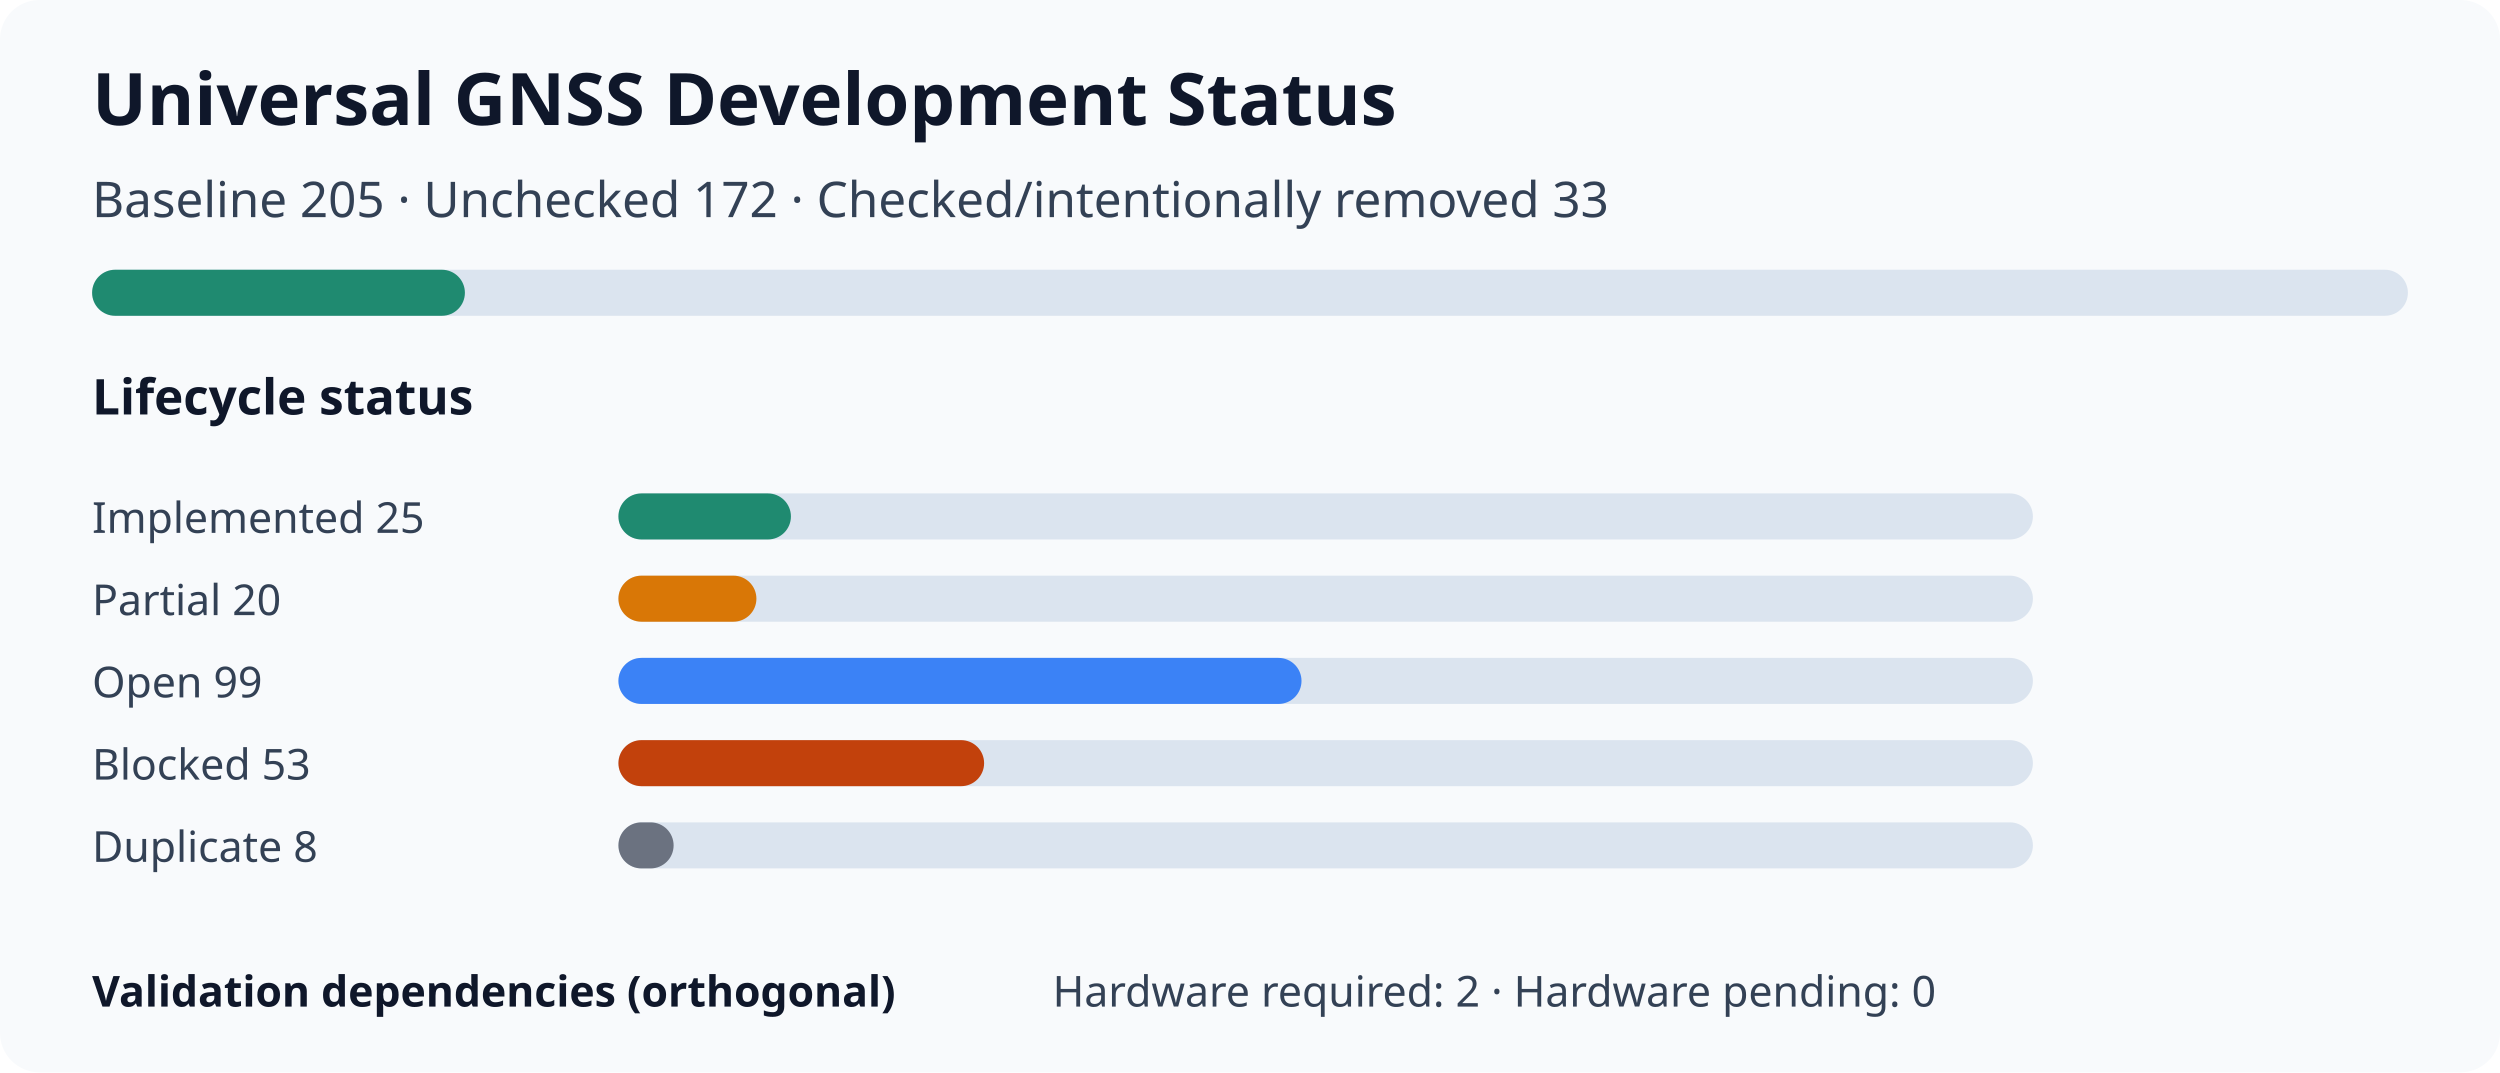
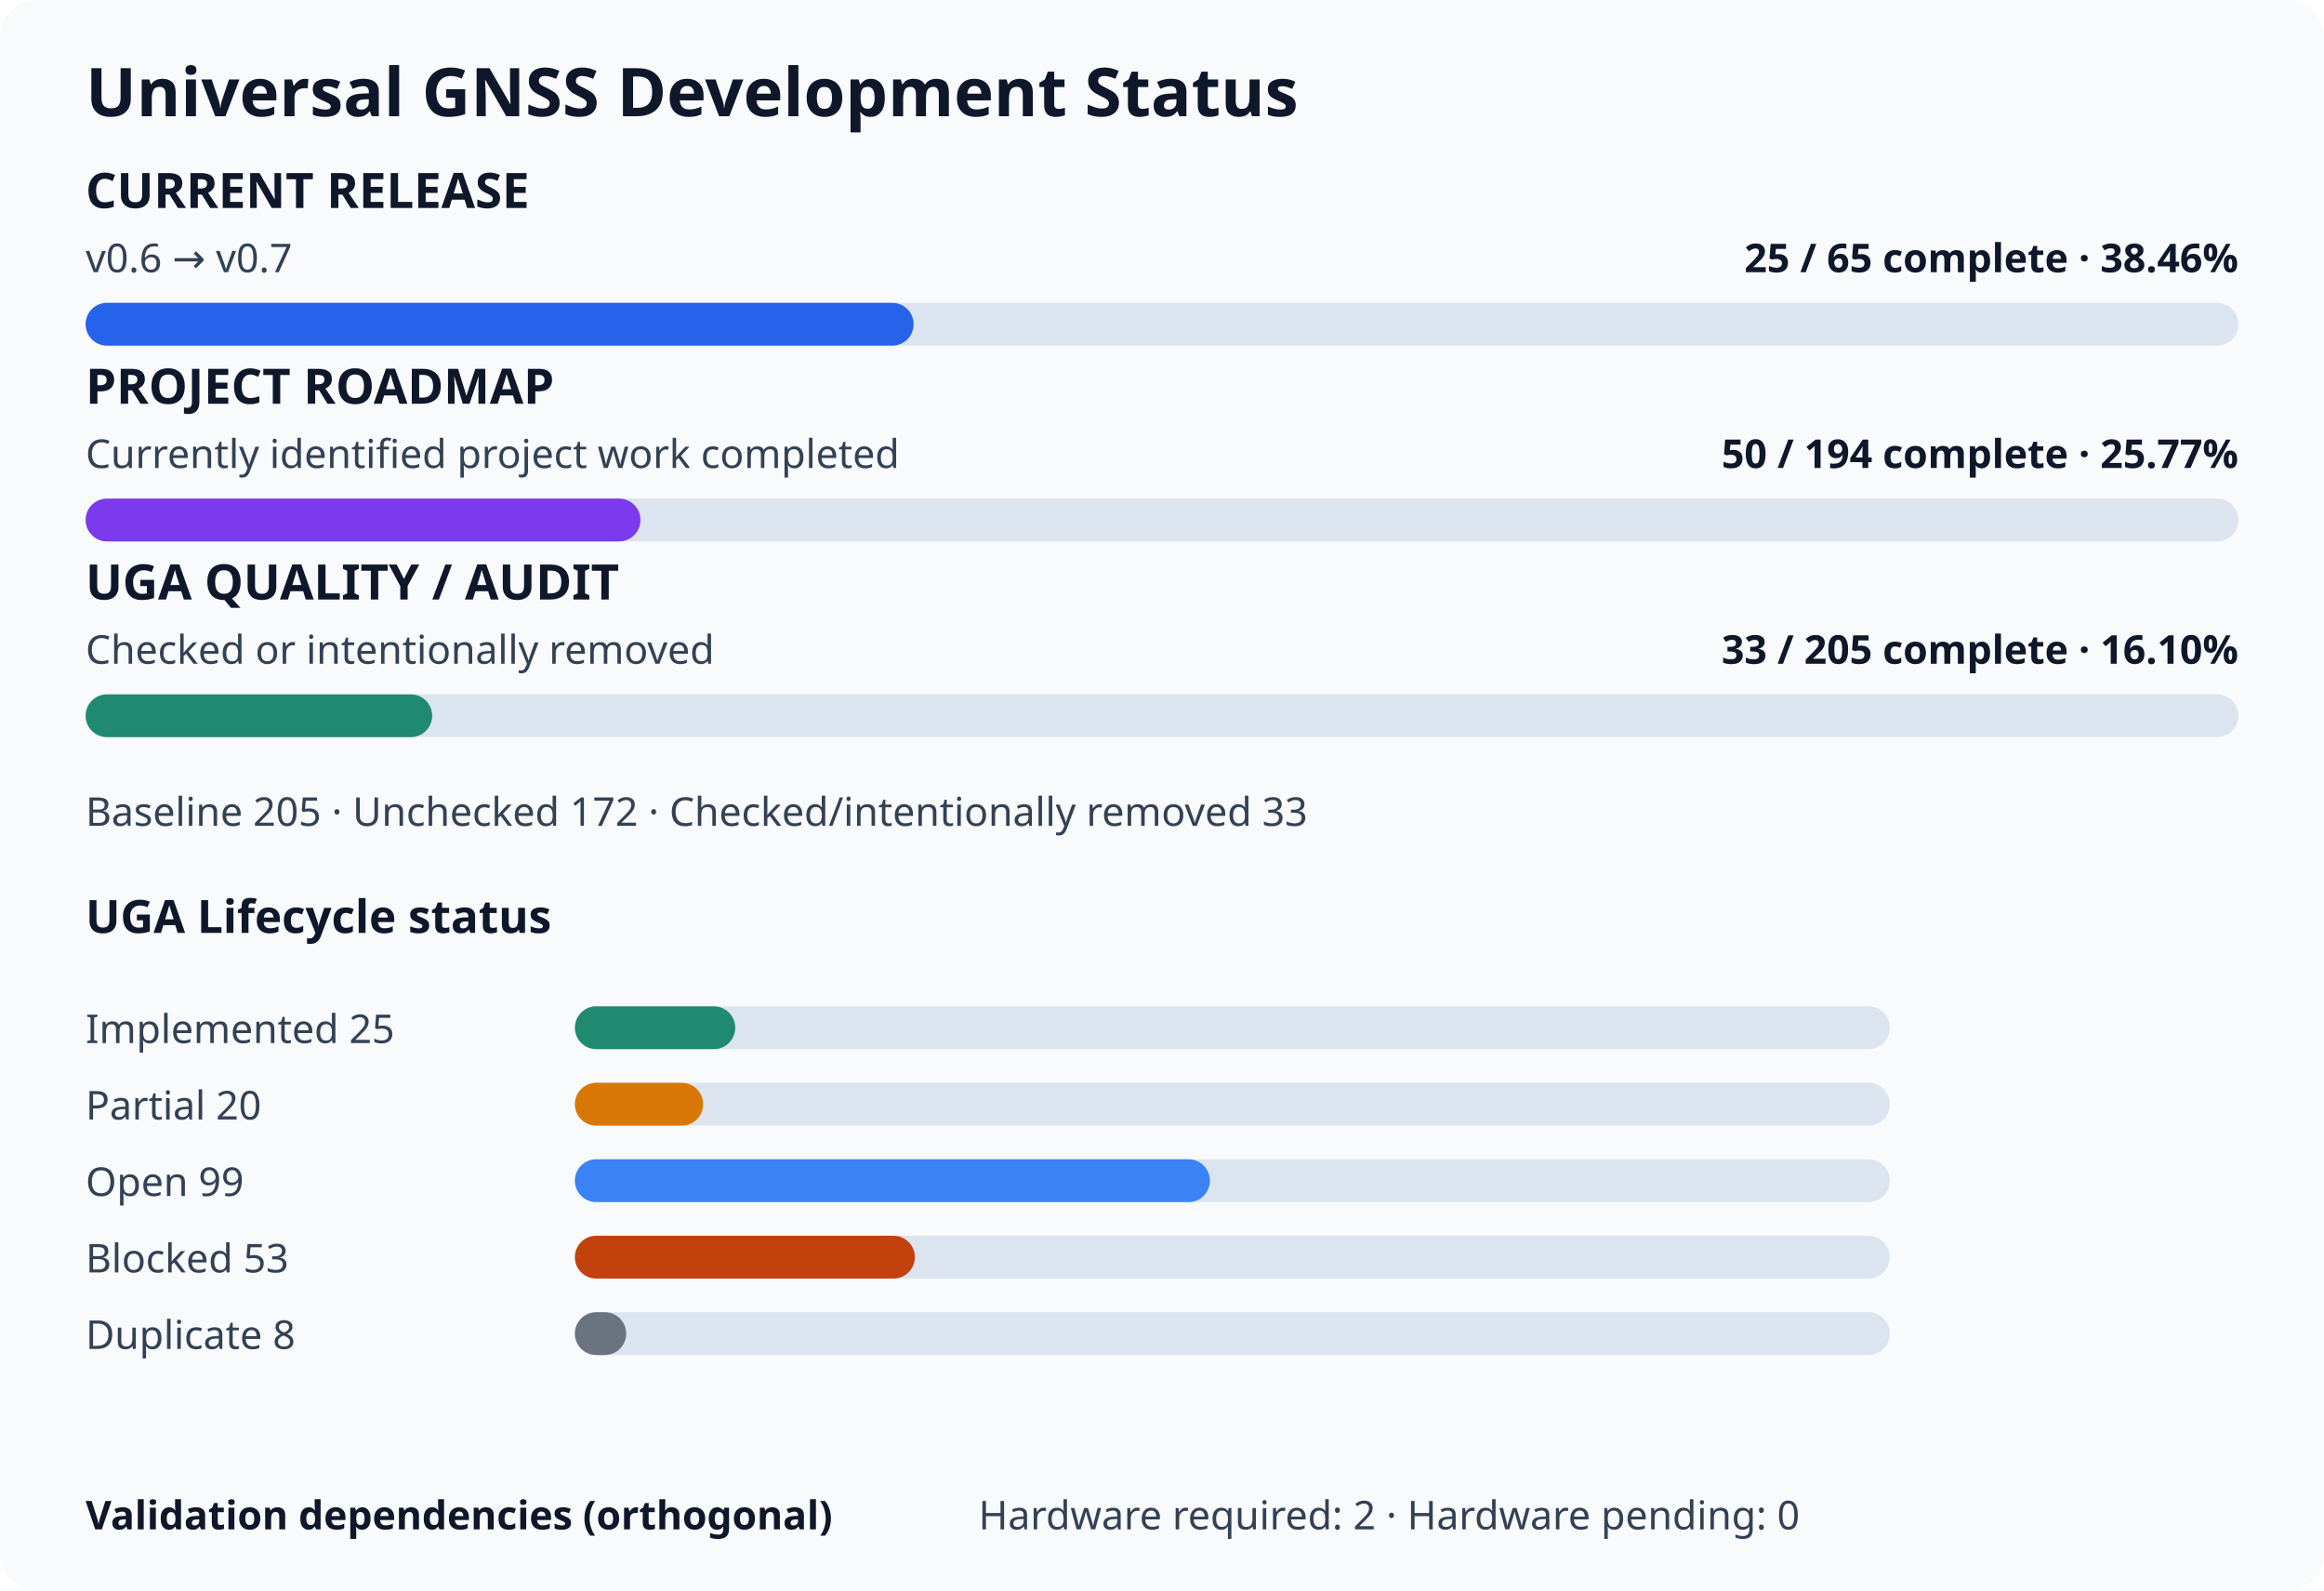
- <svg xmlns="http://www.w3.org/2000/svg" viewBox="0 0 760 326" role="img" aria-labelledby="title desc">
-   <rect width="760" height="326" fill="#f8fafc" rx="12" />
+ <svg xmlns="http://www.w3.org/2000/svg" viewBox="0 0 760 520" role="img" aria-labelledby="title desc">
+   <rect width="760" height="520" fill="#f8fafc" rx="12" />
  <text x="28" y="38" font-family="sans-serif" font-size="22" font-weight="700" fill="#0f172a">Universal GNSS Development Status</text>
-   <text x="28" y="66" font-family="sans-serif" font-size="15" fill="#334155">Baseline 205 · Unchecked 172 · Checked/intentionally removed 33</text>
-   <rect x="28" y="82" width="704" height="14" rx="7" fill="#dbe4ef" />
-   <rect x="28" y="82" width="113.33" height="14" rx="7" fill="#1f8a70" />
-   <text x="28" y="126" font-family="sans-serif" font-size="15" font-weight="700" fill="#0f172a">Lifecycle status</text>
-   <text x="28" y="162" font-family="sans-serif" font-size="13" fill="#334155">Implemented 25</text>
-   <rect x="188" y="150" width="430" height="14" rx="7" fill="#dbe4ef" />
-   <rect x="188" y="150" width="52.44" height="14" rx="7" fill="#1f8a70" />
-   <text x="28" y="187" font-family="sans-serif" font-size="13" fill="#334155">Partial 20</text>
-   <rect x="188" y="175" width="430" height="14" rx="7" fill="#dbe4ef" />
-   <rect x="188" y="175" width="41.95" height="14" rx="7" fill="#d97706" />
-   <text x="28" y="212" font-family="sans-serif" font-size="13" fill="#334155">Open 99</text>
-   <rect x="188" y="200" width="430" height="14" rx="7" fill="#dbe4ef" />
-   <rect x="188" y="200" width="207.66" height="14" rx="7" fill="#3b82f6" />
-   <text x="28" y="237" font-family="sans-serif" font-size="13" fill="#334155">Blocked 53</text>
-   <rect x="188" y="225" width="430" height="14" rx="7" fill="#dbe4ef" />
-   <rect x="188" y="225" width="111.17" height="14" rx="7" fill="#c2410c" />
-   <text x="28" y="262" font-family="sans-serif" font-size="13" fill="#334155">Duplicate 8</text>
-   <rect x="188" y="250" width="430" height="14" rx="7" fill="#dbe4ef" />
-   <rect x="188" y="250" width="16.78" height="14" rx="7" fill="#6b7280" />
-   <text x="28" y="306" font-family="sans-serif" font-size="13" font-weight="700" fill="#0f172a">Validation dependencies (orthogonal)</text>
-   <text x="320" y="306" font-family="sans-serif" font-size="13" fill="#334155">Hardware required: 2 · Hardware pending: 0</text>
+   <text x="28" y="68" font-family="sans-serif" font-size="16" font-weight="700" fill="#0f172a">CURRENT RELEASE</text>
+   <text x="28" y="89" font-family="sans-serif" font-size="13" fill="#334155">v0.6 → v0.7</text>
+   <text x="732" y="89" text-anchor="end" font-family="sans-serif" font-size="13" font-weight="700" fill="#0f172a">25 / 65 complete · 38.46%</text>
+   <rect x="28" y="99" width="704" height="14" rx="7" fill="#dbe4ef" />
+   <rect x="28" y="99" width="270.77" height="14" rx="7" fill="#2563eb" />
+   <text x="28" y="132" font-family="sans-serif" font-size="16" font-weight="700" fill="#0f172a">PROJECT ROADMAP</text>
+   <text x="28" y="153" font-family="sans-serif" font-size="13" fill="#334155">Currently identified project work completed</text>
+   <text x="732" y="153" text-anchor="end" font-family="sans-serif" font-size="13" font-weight="700" fill="#0f172a">50 / 194 complete · 25.77%</text>
+   <rect x="28" y="163" width="704" height="14" rx="7" fill="#dbe4ef" />
+   <rect x="28" y="163" width="181.44" height="14" rx="7" fill="#7c3aed" />
+   <text x="28" y="196" font-family="sans-serif" font-size="16" font-weight="700" fill="#0f172a">UGA QUALITY / AUDIT</text>
+   <text x="28" y="217" font-family="sans-serif" font-size="13" fill="#334155">Checked or intentionally removed</text>
+   <text x="732" y="217" text-anchor="end" font-family="sans-serif" font-size="13" font-weight="700" fill="#0f172a">33 / 205 complete · 16.10%</text>
+   <rect x="28" y="227" width="704" height="14" rx="7" fill="#dbe4ef" />
+   <rect x="28" y="227" width="113.33" height="14" rx="7" fill="#1f8a70" />
+   <text x="28" y="270" font-family="sans-serif" font-size="13" fill="#334155">Baseline 205 · Unchecked 172 · Checked/intentionally removed 33</text>
+   <text x="28" y="305" font-family="sans-serif" font-size="15" font-weight="700" fill="#0f172a">UGA Lifecycle status</text>
+   <text x="28" y="341" font-family="sans-serif" font-size="13" fill="#334155">Implemented 25</text>
+   <rect x="188" y="329" width="430" height="14" rx="7" fill="#dbe4ef" />
+   <rect x="188" y="329" width="52.44" height="14" rx="7" fill="#1f8a70" />
+   <text x="28" y="366" font-family="sans-serif" font-size="13" fill="#334155">Partial 20</text>
+   <rect x="188" y="354" width="430" height="14" rx="7" fill="#dbe4ef" />
+   <rect x="188" y="354" width="41.95" height="14" rx="7" fill="#d97706" />
+   <text x="28" y="391" font-family="sans-serif" font-size="13" fill="#334155">Open 99</text>
+   <rect x="188" y="379" width="430" height="14" rx="7" fill="#dbe4ef" />
+   <rect x="188" y="379" width="207.66" height="14" rx="7" fill="#3b82f6" />
+   <text x="28" y="416" font-family="sans-serif" font-size="13" fill="#334155">Blocked 53</text>
+   <rect x="188" y="404" width="430" height="14" rx="7" fill="#dbe4ef" />
+   <rect x="188" y="404" width="111.17" height="14" rx="7" fill="#c2410c" />
+   <text x="28" y="441" font-family="sans-serif" font-size="13" fill="#334155">Duplicate 8</text>
+   <rect x="188" y="429" width="430" height="14" rx="7" fill="#dbe4ef" />
+   <rect x="188" y="429" width="16.78" height="14" rx="7" fill="#6b7280" />
+   <text x="28" y="500" font-family="sans-serif" font-size="13" font-weight="700" fill="#0f172a">Validation dependencies (orthogonal)</text>
+   <text x="320" y="500" font-family="sans-serif" font-size="13" fill="#334155">Hardware required: 2 · Hardware pending: 0</text>
</svg>
